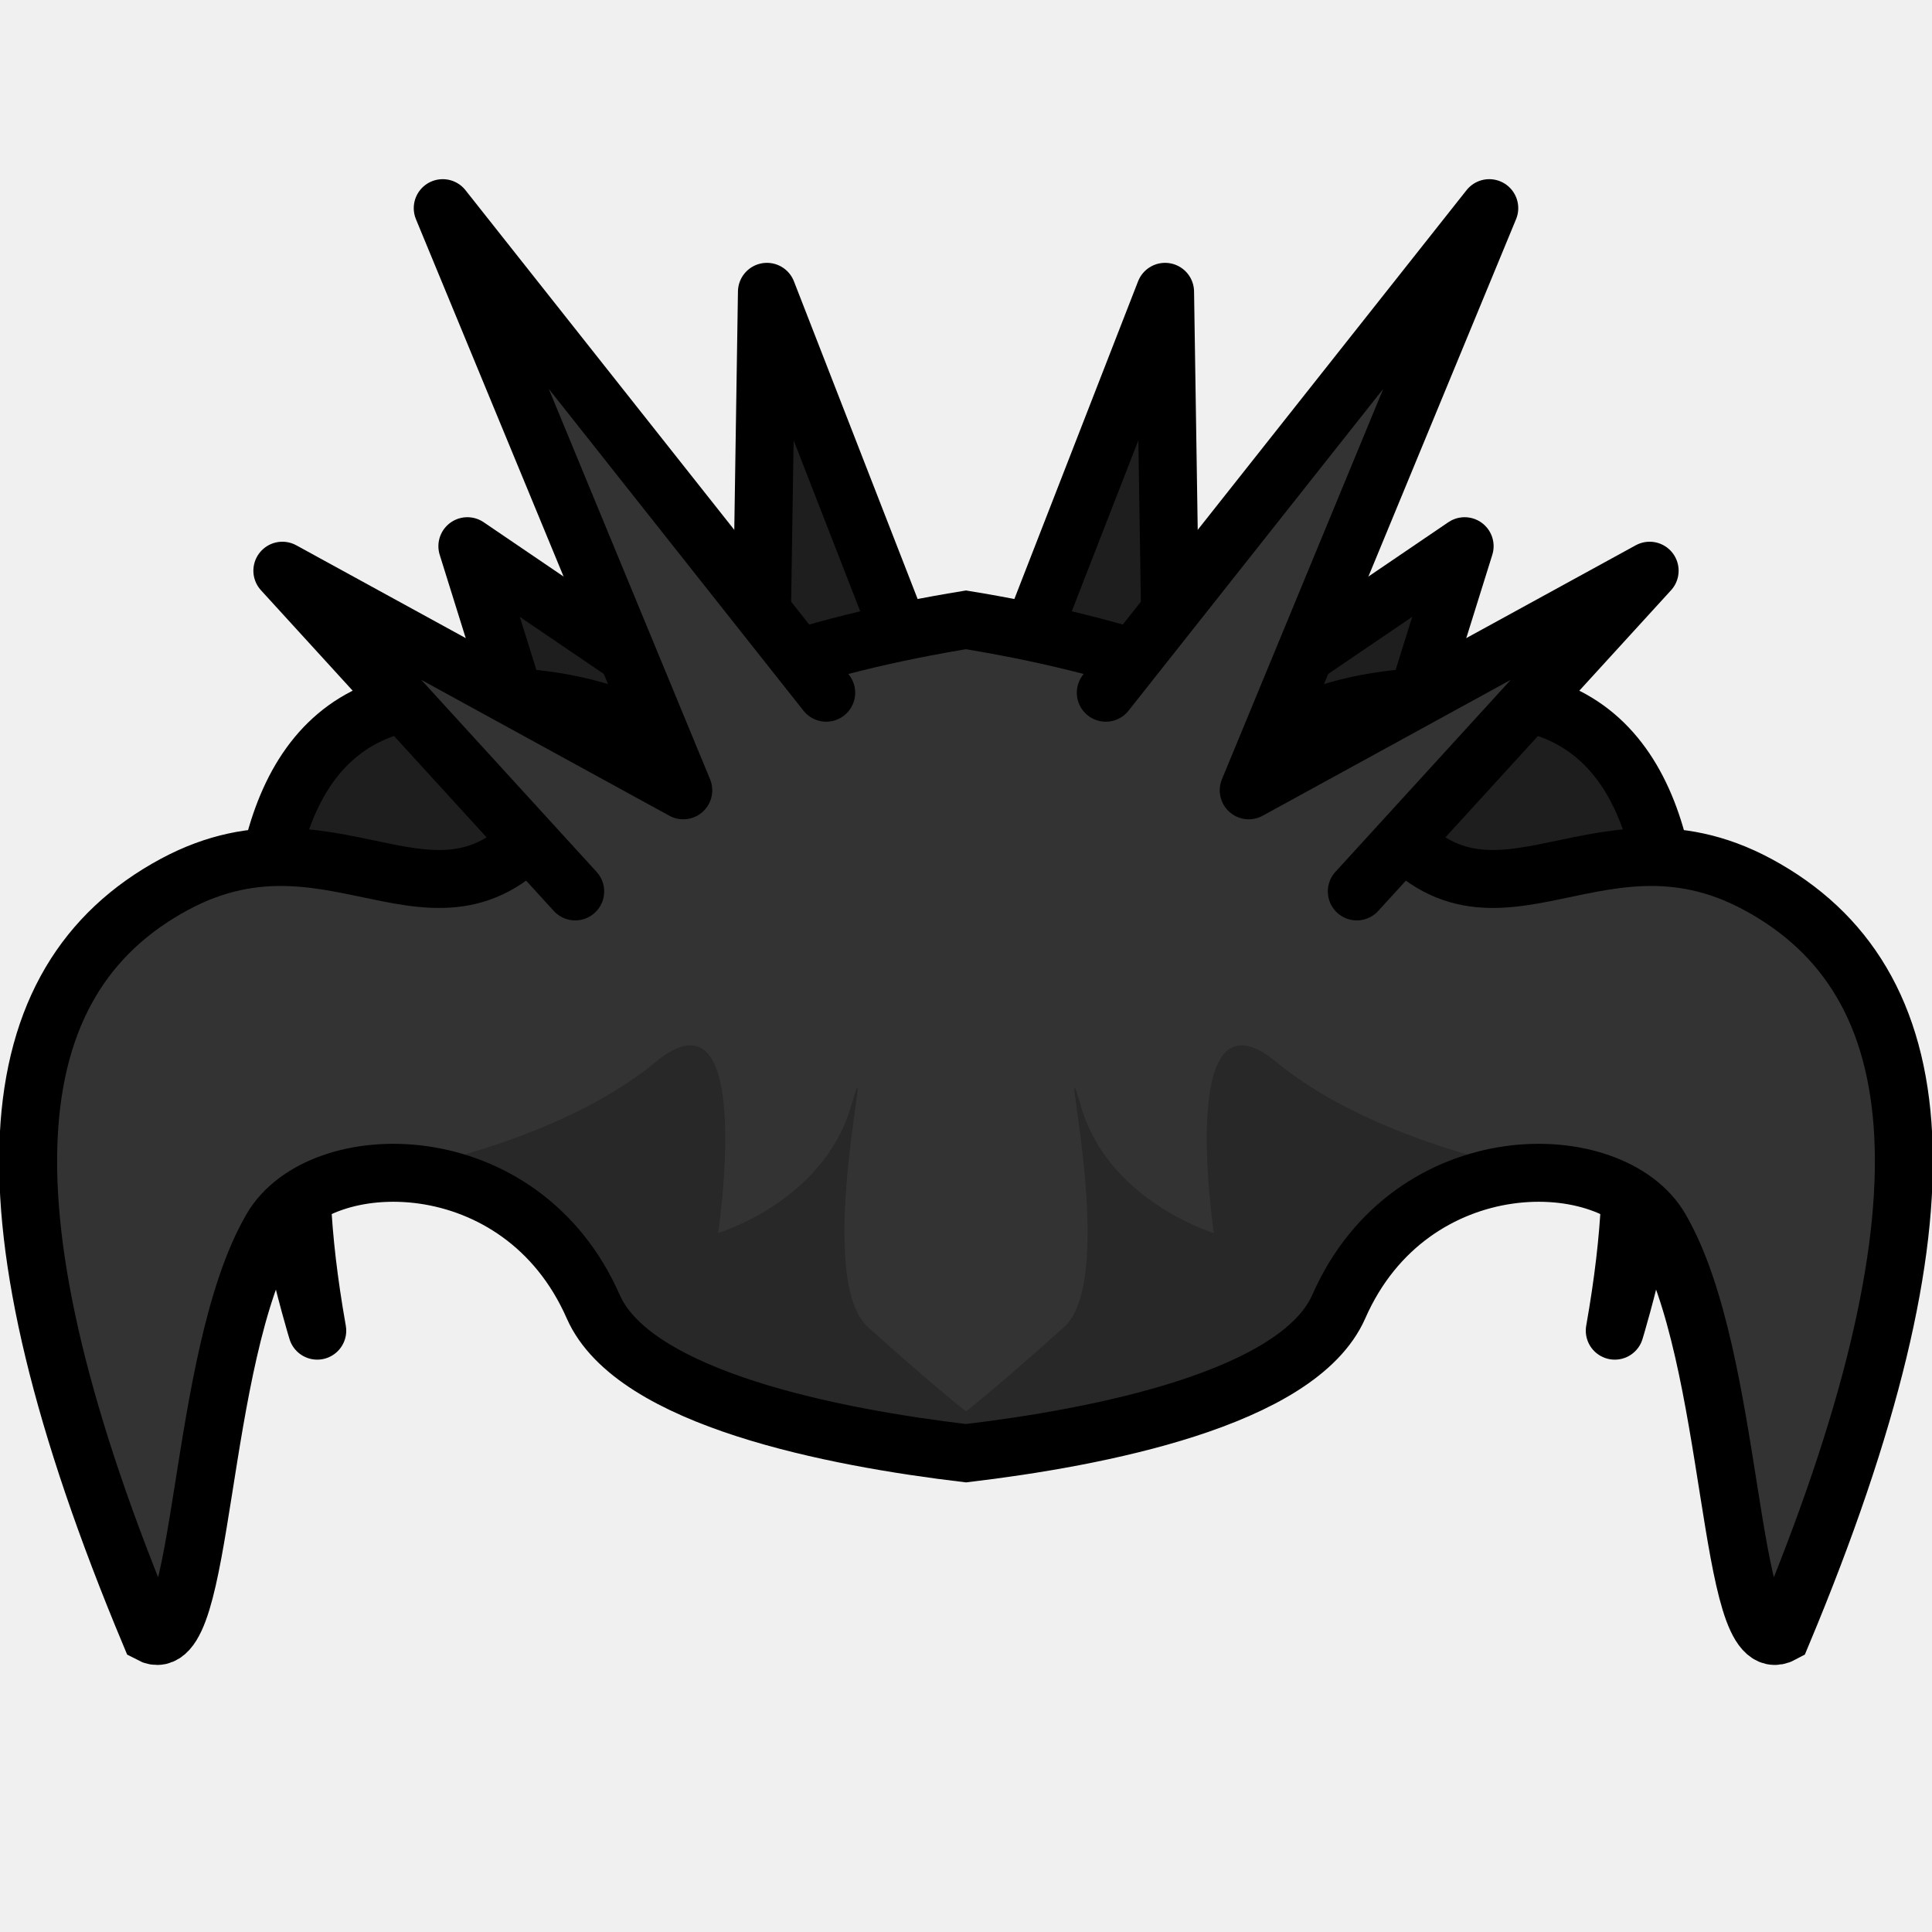
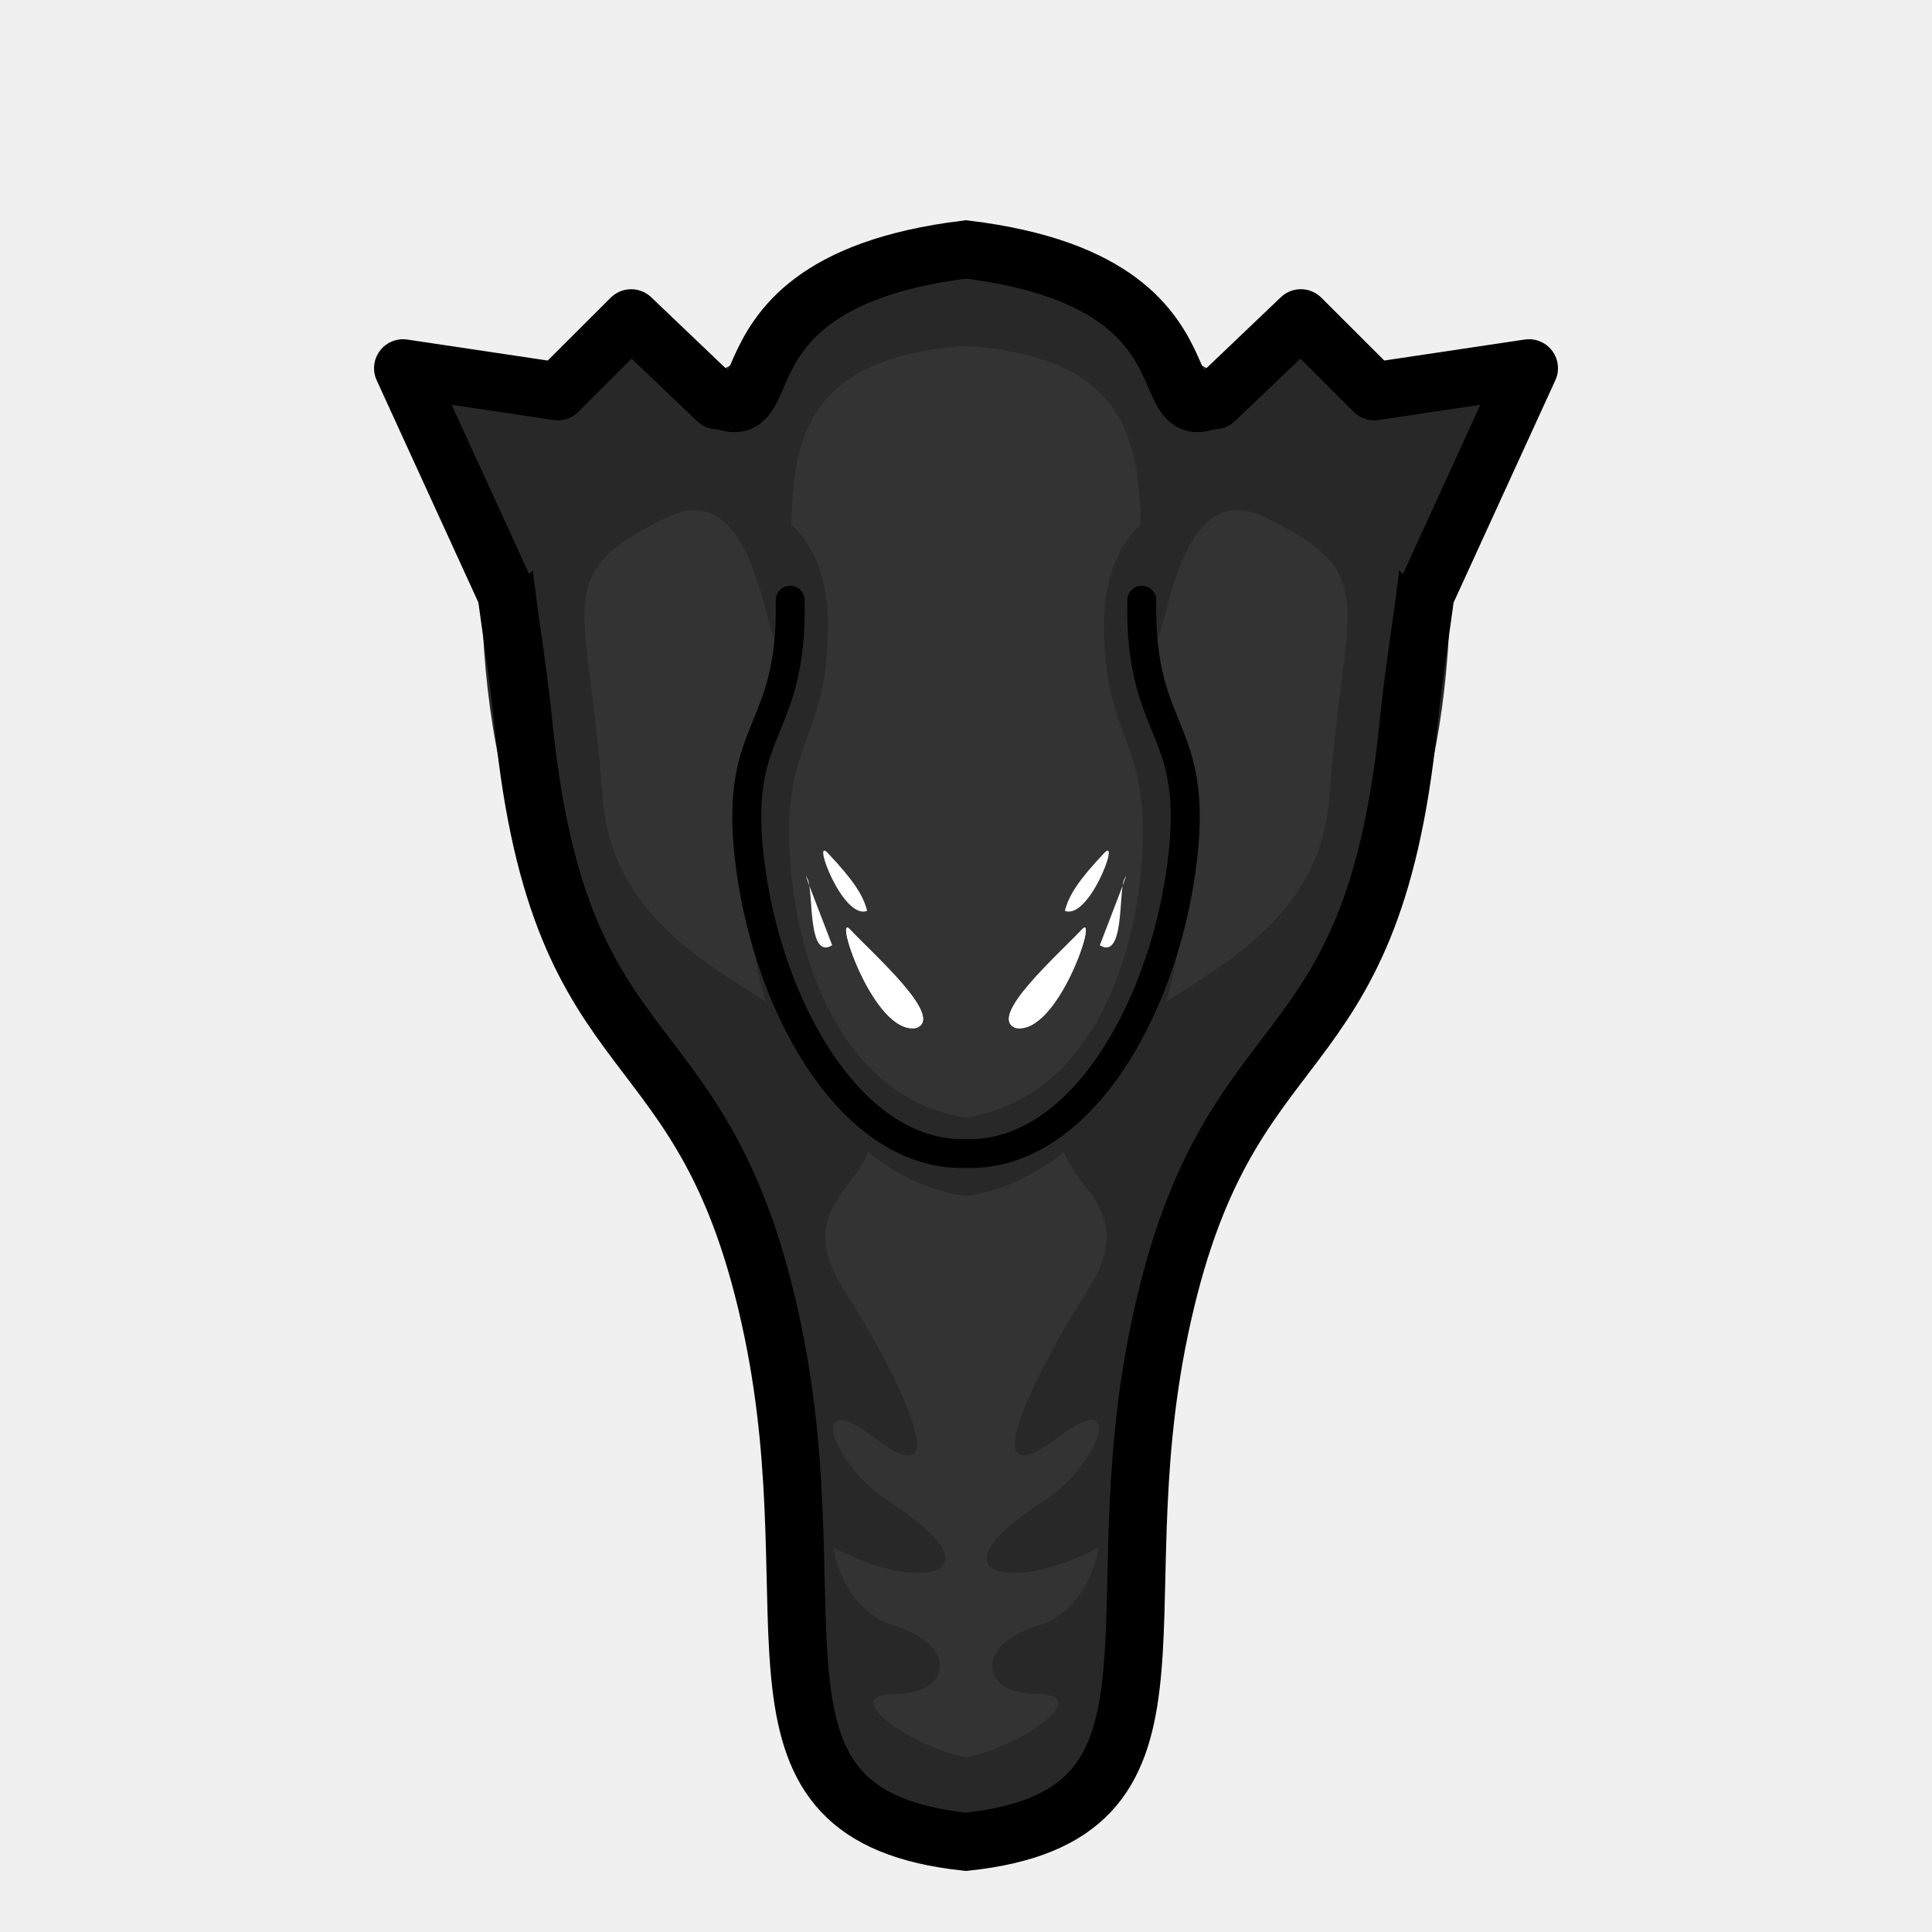
<svg xmlns="http://www.w3.org/2000/svg" width="100mm" height="100mm" viewBox="0 0 100 100" version="1.1" id="svg5">
  <defs id="defs2">
    <filter id="selectable_hidder_filter" width="1" height="1" x="0" y="0" style="color-interpolation-filters:sRGB;">
      <feComposite id="boolops_hidder_primitive" result="composite1" operator="arithmetic" in2="SourceGraphic" in="BackgroundImage" />
    </filter>
    <linearGradient id="linearGradient41894">
      <stop style="stop-color:#282828;stop-opacity:1;" offset="0" id="stop41892" />
    </linearGradient>
  </defs>
-   <g id="layer2" style="display:none">
+   <g id="layer2" style="display:inline">
    <g id="layer5" style="display:none">
      <path style="display:inline;fill:#333333;fill-opacity:1;stroke:none;stroke-width:3;stroke-linecap:round;stroke-linejoin:miter;stroke-miterlimit:4;stroke-dasharray:none;stroke-opacity:1;paint-order:normal" d="M 84.832,37.853 C 79.835,29.932 69.855,19.447 55.354,14.513 c -7.511,-2.556 -17.98,-0.005 -24.62,2.329 -1.016,0.474 -4.353,-2.246 -5.171,-1.493 -0.961,0.885 1.13,4.181 0.597,5.79 -0.33,0.997 -3.223,1.431 -3.562,2.597 -0.406,1.394 1.771,3.469 1.628,5.215 -0.437,5.337 -4.034,11.493 -2.322,20.836 3.554,19.401 -3.854,44.392 -1.746,46.16 3.955,3.317 19.751,-8.025 20.704,-19.801 1.855,-22.909 15.44,-16.364 12.469,-31.49 -0.768,-3.908 11.174,1.524 20.145,6.084 6.609,3.359 16.166,-2.252 11.355,-12.886 z" id="path31831">
        </path>
      <g id="layer4" style="display:inline">
        <path id="path10234" style="display:inline;fill:#282828;fill-opacity:1;stroke:none;stroke-width:11.339;stroke-linecap:round;stroke-linejoin:miter;stroke-miterlimit:4;stroke-dasharray:none;stroke-opacity:1;paint-order:normal" d="m 183.178,50.834 c -23.466,-0.283 -48.982,6.482 -67.02,12.822 -3.838,1.79 -16.45,-8.491 -19.541,-5.645 -3.632,3.345 4.27,15.804 2.258,21.885 -1.246,3.766 -22.549,-0.377 -23.831,4.028 -1.533,5.267 12.23,19.827 11.69,26.426 -0.352,4.304 -15.572,10.473 -16.54,14.43 -1.546,6.325 6.891,9.271 8.094,16 1.573,8.797 -8.499,12.144 -8.503,27.274 -0.001,3.791 3.784,27.741 3.631,31.609 -1.733,43.843 -3.305,91.776 -5.42,124.391 -1.368,21.09 5.225,36.087 8.195,38.578 14.949,12.538 75.67,-27.943 79.274,-72.45 7.011,-86.585 57.335,-64.233 46.105,-121.403 -0.762,-3.878 11.029,-6.552 19.184,-3.979 22.907,7.225 60.008,37.296 103.668,18.447 0,0 -19.243,14.631 -11.019,-0.539 -32.711,6.211 -90.268,-32.545 -129.415,-48.604 -31.686,-12.998 11.285,38.147 -14.474,57.798 -19.052,14.535 -46.072,-3.417 -47.529,-0.816 -3.155,5.63 22.914,30.384 22.708,38.014 -0.774,28.599 2.149,43.634 -4.889,67.216 -6.434,21.561 -19.106,43.496 -36.715,40.962 -2.283,-0.329 -11.201,-10.666 -3.378,-12.856 13.028,-3.646 33.174,-1.664 26.824,-8.015 -17.884,-17.884 -27.943,-18.587 -25.388,-24.367 1.996,-4.514 38.391,1.713 30.808,-5.87 -13.122,-13.122 -25.169,-20.627 -24.771,-23.302 0.586,-3.938 30.566,0.354 23.897,-6.316 -28.341,-23.551 -34.414,-40.925 -43.269,-68.702 -0.15,-4.274 17.566,0.622 16.399,-4.172 -0.737,-3.026 -15.288,-11.767 -18.357,-23.701 -2.507,-14.111 4.144,-24.573 5.007,-30.303 1.306,-5.174 16.216,-15.344 14.569,-18.072 -8.749,-14.493 -15.45,-16.574 3.685,-18.854 6.972,-0.831 -6.628,-16.742 -2.047,-20.118 4.34,-1.929 7.503,12.616 21.824,9.206 14.321,-3.41 73.362,-37.988 147.987,20.8 37.516,29.555 44.509,58.403 43.172,75.298 0.94,-7.211 11.889,9.303 7.564,-0.258 0.281,-44.878 -63.596,-104.177 -118.402,-122.825 -7.984,-2.717 -16.853,-3.907 -26.035,-4.018 z" transform="scale(0.2645833)">
          </path>
      </g>
      <g id="layer3">
        <path style="fill:#ffffff;fill-opacity:1;stroke:none;stroke-width:0.265px;stroke-linecap:butt;stroke-linejoin:miter;stroke-opacity:1" d="m 81.072,45.364 c 5.438,-0.742 -5.97,-8.257 -5.231,-7.4 1.686,1.955 1.721,6.073 5.231,7.4 z" id="path9191" />
        <path style="fill:#ffffff;fill-opacity:1;stroke:none;stroke-width:0.409px;stroke-linecap:butt;stroke-linejoin:miter;stroke-opacity:1" d="m 72.208,36.943 c 0.315,0.57 3.837,2.706 2.614,3.562 -1.255,0.879 -3.245,-2.341 -2.614,-3.562 z" id="path11035" />
        <path style="display:inline;fill:#ffffff;fill-opacity:1;stroke:none;stroke-width:0.265px;stroke-linecap:butt;stroke-linejoin:miter;stroke-opacity:1" d="m 74.979,33.658 c 0.508,0.082 1.684,1.616 2.169,2.807 0.381,0.935 -1.565,-0.377 -2.169,-2.807 z" id="path11103" />
      </g>
      <path style="display:inline;fill:none;fill-opacity:1;stroke:#000000;stroke-width:3;stroke-linecap:round;stroke-linejoin:miter;stroke-miterlimit:4;stroke-dasharray:none;stroke-opacity:1;paint-order:normal" d="M 84.832,37.853 C 81.698,32.425 74.727,20.89 56.617,14.784 c -7.518,-2.535 -19.243,-0.275 -25.883,2.059 -0.799,0.373 -5.363,-3.006 -6.038,-2.464 -1.155,0.926 1.835,6.048 1.343,7.92 -0.154,0.588 -6.701,-1.685 -7.068,-0.422 -0.333,1.144 4.881,6.187 4.725,6.797 -0.324,1.262 -5.766,4.137 -5.752,5.331 3.606,3.413 0.507,4.341 0.419,8.884 3.325,18.392 0.972,26.998 -1.107,41.452 -0.018,1.315 -0.345,4.07 -0.236,5.198 0.481,4.978 2.379,6.536 3.14,7.174 3.955,3.317 20.562,-6.404 20.801,-25.508 0.104,-8.277 13.622,-12.465 12.011,-21.933 -2.796,-16.443 15.524,1.871 22.419,1.469 7.401,-0.432 14.252,-2.252 9.442,-12.886 z" id="path32874">
        </path>
    </g>
    <g id="layer6" style="display:inline">
      <path style="fill:#333333;fill-opacity:1;stroke:none;stroke-width:3;stroke-linecap:butt;stroke-linejoin:miter;stroke-miterlimit:4;stroke-dasharray:none;stroke-opacity:1" d="m 50,16.381 c -7.097,0.565 -11.868,6.076 -19.402,6.301 -2.468,2.799 -1.019,16.304 1.73,23.197 5.653,14.172 6.978,14.475 7.865,21.549 C 42.107,82.694 36.892,93.875 50,95.326 c 13.108,-1.451 7.893,-12.632 9.807,-27.898 0.887,-7.074 2.212,-7.377 7.865,-21.549 2.75,-6.893 4.198,-20.398 1.73,-23.197 C 61.868,22.457 57.097,16.945 50,16.381 Z" id="path55820" />
      <g id="layer7" style="display:inline">
        <path style="fill:#ffffff;fill-opacity:1;stroke:none;stroke-width:0.265px;stroke-linecap:butt;stroke-linejoin:miter;stroke-opacity:1" d="m 55.182,51.865 c 1.248,0.498 2.884,-3.889 2.041,-2.998 -1.313,1.388 -1.841,2.192 -2.041,2.998 z m -10.236,0 c -1.248,0.498 -2.884,-3.889 -2.041,-2.998 1.313,1.388 1.841,2.192 2.041,2.998 z" id="path61152" transform="translate(-0.06379426,-4.720776)" />
        <path style="fill:#ffffff;fill-opacity:1;stroke:none;stroke-width:0.265px;stroke-linecap:butt;stroke-linejoin:miter;stroke-opacity:1" d="m 52.566,53.204 c 2.17,0.425 4.3,-6.015 3.445,-5.104 -1.286,1.369 -4.92,4.555 -3.445,5.104 z m -5.133,0 c -2.17,0.425 -4.3,-6.015 -3.445,-5.104 1.286,1.369 4.92,4.555 3.445,5.104 z" id="path61146" />
        <path style="fill:#ffffff;fill-opacity:1;stroke:none;stroke-width:0.265px;stroke-linecap:butt;stroke-linejoin:miter;stroke-opacity:1" d="m 52.566,53.204 c 2.17,0.425 4.3,-6.015 3.445,-5.104 -1.286,1.369 -4.92,4.555 -3.445,5.104 z m -5.133,0 c -2.17,0.425 -4.3,-6.015 -3.445,-5.104 1.286,1.369 4.92,4.555 3.445,5.104 z" id="path60126" />
        <path style="fill:#ffffff;fill-opacity:1;stroke:none;stroke-width:0.265px;stroke-linecap:butt;stroke-linejoin:miter;stroke-opacity:1" d="m 54.991,51.61 c 1.286,0.788 0.964,-2.759 1.26,-3.401 0.367,-0.796 -0.423,1.214 -1.26,3.401 z m -13.853,0 c -1.286,0.788 -0.964,-2.759 -1.26,-3.401 -0.367,-0.796 0.423,1.214 1.26,3.401 z" id="path61485" transform="translate(1.935719,-2.683893)" />
      </g>
      <g id="layer8" style="display:inline">
        <path style="fill:#282828;fill-opacity:1;stroke:none;stroke-width:0.265px;stroke-linecap:butt;stroke-linejoin:miter;stroke-opacity:1" d="m 50,13.285 c -9.308,1.631 -11.402,8.354 -22.883,8.039 -2.988,-0.082 -3.04,17.519 0.604,23.303 2.769,4.396 11.814,23.303 11.477,23.559 L 42.102,90.715 50,95.338 57.898,90.715 60.803,68.186 C 60.465,67.93 69.51,49.023 72.279,44.627 75.923,38.843 75.871,21.242 72.883,21.324 61.402,21.64 59.308,14.916 50,13.285 Z m 0,4.615 c 11.589,0.809 8.221,8.854 9.408,14.379 0.927,4.315 0.684,-8.062 6.008,-5.531 6.241,2.966 4.104,4.409 3.402,14.42 -0.537,7.658 -8.033,9.632 -11.02,12.619 -7.606,7.606 2.552,6.676 -1.518,13.029 -2.616,4.083 -6.137,11.109 -1.465,7.543 3.428,-2.616 2.207,1.397 -0.902,3.412 -5.873,3.807 -1.532,4.721 2.961,2.322 0,0 -0.435,3.212 -3.178,4.061 -3.351,1.036 -2.893,3.523 -0.078,3.523 3.058,0 -0.562,2.633 -3.619,3.289 -3.057,-0.656 -6.677,-3.289 -3.619,-3.289 2.815,0 3.273,-2.487 -0.078,-3.523 C 43.56,83.306 43.125,80.094 43.125,80.094 c 4.493,2.398 8.834,1.484 2.961,-2.322 -3.109,-2.015 -4.331,-6.028 -0.902,-3.412 4.672,3.566 1.151,-3.46 -1.465,-7.543 -4.07,-6.353 6.089,-5.423 -1.518,-13.029 -2.987,-2.987 -10.483,-4.961 -11.02,-12.619 -0.702,-10.011 -2.839,-11.454 3.402,-14.42 5.324,-2.53 5.08,9.846 6.008,5.531 C 41.779,26.754 38.411,18.709 50,17.9 Z" id="path62810" />
      </g>
      <path style="fill:none;fill-opacity:1;stroke:#000000;stroke-width:3;stroke-linecap:butt;stroke-linejoin:miter;stroke-miterlimit:4;stroke-dasharray:none;stroke-opacity:1" d="M 50,12.91 C 34.269,14.827 42.543,25.611 34.391,18.434 22.991,21.503 25.998,26.666 27.094,37.467 29.013,56.38 36.524,52.136 39.998,68.871 43.121,83.913 37.459,93.995 50,95.332 62.541,93.995 56.879,83.913 60.002,68.871 63.476,52.136 70.987,56.38 72.906,37.467 74.002,26.666 77.009,21.503 65.609,18.434 57.457,25.611 65.731,14.827 50,12.91 Z" id="path64564" />
      <path style="fill:#282828;fill-opacity:1;stroke:#000000;stroke-width:3;stroke-linecap:round;stroke-linejoin:round;stroke-miterlimit:4;stroke-dasharray:none;stroke-opacity:1;paint-order:markers fill stroke" d="m 26.225,30.779 -5.364,-11.72 8.015,1.198 3.793,-3.787 4.456,4.25 m 36.651,10.058 5.364,-11.72 -8.015,1.198 -3.793,-3.787 -4.456,4.25" id="path2440" />
      <path style="fill:#282828;fill-opacity:1;stroke:none;stroke-width:0.265px;stroke-linecap:butt;stroke-linejoin:miter;stroke-opacity:1" d="m 38.646,25.926 c 0,0 4.208,0.598 4.208,6.462 0,5.864 -2.255,5.774 -1.985,11.638 0.254,5.504 2.614,12.796 9.131,13.82 6.517,-1.025 8.877,-8.317 9.131,-13.82 0.271,-5.864 -1.985,-5.774 -1.985,-11.638 0,-5.864 4.208,-6.462 4.208,-6.462 m 0,0 c 0,0 -2.043,2.222 -2.043,4.838 0,2.616 1.624,10.375 1.624,10.375 0,0 1.504,7.91 -1.895,13.713 -3.121,5.33 -6.759,6.743 -9.041,7.055 -2.282,-0.312 -5.92,-1.726 -9.041,-7.055 -3.398,-5.804 -1.895,-13.713 -1.895,-13.713 0,0 1.624,-7.759 1.624,-10.375 0,-2.616 -2.043,-4.838 -2.043,-4.838" id="path17027" />
      <path style="fill:none;stroke:#000000;stroke-width:1.5;stroke-linecap:round;stroke-linejoin:round;stroke-miterlimit:4;stroke-dasharray:none;stroke-opacity:1" d="M 40.901,31.069 C 41.039,38.272 37.806,37.435 38.864,45.022 39.898,52.434 44.19,59.877 50,59.706 55.81,59.877 60.102,52.434 61.136,45.022 62.194,37.435 58.961,38.272 59.099,31.069" id="path58868" />
    </g>
-     <g id="g68115" style="display:none">
-       <path style="fill:#333333;fill-opacity:1;stroke:none;stroke-width:3;stroke-linecap:butt;stroke-linejoin:miter;stroke-miterlimit:4;stroke-dasharray:none;stroke-opacity:1" d="m 50,15.15 c -4.619,1.214 -10.983,2.904 -19.5,5.197 -11.399,3.07 -8.073,12.51 -7.08,23.32 1.919,20.898 7.201,15.926 9.412,26.256 C 36.054,84.978 36.452,94.053 50,95.338 63.548,94.053 63.946,84.978 67.168,69.924 69.379,59.594 74.661,64.566 76.58,43.668 77.573,32.857 80.899,23.418 69.5,20.348 60.983,18.054 54.619,16.365 50,15.15 Z" id="path68095" />
-       <path style="display:none;fill:none;stroke:#000000;stroke-width:3;stroke-linecap:round;stroke-linejoin:round;stroke-miterlimit:4;stroke-dasharray:none;stroke-opacity:1" d="m 34.644,29.141 c 5.1,6.932 2.397,12.122 3.072,15.499 1.469,7.346 6.354,15.168 12.284,15.053 5.93,0.114 10.815,-7.707 12.284,-15.053 0.675,-3.376 -2.028,-8.566 3.072,-15.499" id="path68097" />
-       <g id="g68107" style="display:none">
-         <path style="fill:#ffffff;fill-opacity:1;stroke:none;stroke-width:0.265px;stroke-linecap:butt;stroke-linejoin:miter;stroke-opacity:1" d="m 55.182,51.865 c 0.839,-0.319 2.865,-3.927 2.041,-2.998 -1.267,1.43 -1.841,2.192 -2.041,2.998 z m -10.236,0 c -0.839,-0.319 -2.865,-3.927 -2.041,-2.998 1.267,1.43 1.841,2.192 2.041,2.998 z" id="path68099" transform="translate(-0.06379426,-4.720776)" />
-         <path style="fill:#ffffff;fill-opacity:1;stroke:none;stroke-width:0.265px;stroke-linecap:butt;stroke-linejoin:miter;stroke-opacity:1" d="m 52.566,53.204 c 2.17,0.425 4.3,-6.015 3.445,-5.104 -1.286,1.369 -4.92,4.555 -3.445,5.104 z m -5.133,0 c -2.17,0.425 -4.3,-6.015 -3.445,-5.104 1.286,1.369 4.92,4.555 3.445,5.104 z" id="path68101" />
-         <path style="fill:#ffffff;fill-opacity:1;stroke:none;stroke-width:0.265px;stroke-linecap:butt;stroke-linejoin:miter;stroke-opacity:1" d="m 52.566,53.204 c 2.17,0.425 4.3,-6.015 3.445,-5.104 -1.286,1.369 -4.92,4.555 -3.445,5.104 z m -5.133,0 c -2.17,0.425 -4.3,-6.015 -3.445,-5.104 1.286,1.369 4.92,4.555 3.445,5.104 z" id="path68103" />
-         <path style="fill:#ffffff;fill-opacity:1;stroke:none;stroke-width:0.265px;stroke-linecap:butt;stroke-linejoin:miter;stroke-opacity:1" d="m 54.991,51.61 c 1.286,0.788 0.964,-2.759 1.26,-3.401 0.367,-0.796 -0.423,1.214 -1.26,3.401 z m -13.853,0 c -1.286,0.788 -0.964,-2.759 -1.26,-3.401 -0.367,-0.796 0.423,1.214 1.26,3.401 z" id="path68105" transform="translate(1.935719,-2.683893)" />
+     <g id="g32071" style="display:none">
+       <path style="fill:#333333;fill-opacity:1;stroke:none;stroke-width:3;stroke-linecap:butt;stroke-linejoin:miter;stroke-miterlimit:4;stroke-dasharray:none;stroke-opacity:1" d="m 50,16.381 c -7.097,0.565 -11.868,6.076 -19.402,6.301 -2.468,2.799 -1.019,16.304 1.73,23.197 5.653,14.172 6.978,14.475 7.865,21.549 C 42.107,82.694 36.892,93.875 50,95.326 c 13.108,-1.451 7.893,-12.632 9.807,-27.898 0.887,-7.074 2.212,-7.377 7.865,-21.549 2.75,-6.893 4.198,-20.398 1.73,-23.197 C 61.868,22.457 57.097,16.945 50,16.381 Z" id="path32047" />
+       <g id="g32061" style="display:inline">
+         <path style="fill:#282828;fill-opacity:1;stroke:none;stroke-width:0.265px;stroke-linecap:butt;stroke-linejoin:miter;stroke-opacity:1" d="m 50,13.285 c -9.308,1.631 -11.402,8.354 -22.883,8.039 -2.988,-0.082 -3.04,17.519 0.604,23.303 2.769,4.396 11.814,23.303 11.477,23.559 L 42.102,90.715 50,95.338 57.898,90.715 60.803,68.186 C 60.465,67.93 69.51,49.023 72.279,44.627 75.923,38.843 75.871,21.242 72.883,21.324 61.402,21.64 59.308,14.916 50,13.285 Z m 0,4.613 c 11.478,0.727 3.788,5.486 2.646,11.318 -1.666,8.512 6.043,-5.765 11.367,-3.234 0.696,0.331 1.916,-2.343 3.137,-2.082 1.267,0.271 2.529,3.478 2.926,3.832 1.166,1.04 -0.49,3.288 -0.898,4.992 -0.522,2.174 -0.055,4.106 -0.359,8.443 -0.537,7.658 -10.226,10.777 -14.176,9.281 -7.787,-2.949 5.699,9.48 1.367,8.607 -6.01,-1.21 4.707,9.278 -1.193,5.74 -4.816,-2.888 4.918,9.225 -1.805,5.217 -4.395,-2.62 4.563,9.616 0.705,6.291 -4.141,-3.569 2.593,7.503 0.109,6.062 -4.372,-2.536 4.072,8.348 -0.207,5.311 C 51.296,86.029 51.431,89.296 50,90.604 c -1.431,-1.308 -1.296,-4.574 -3.619,-2.926 -4.28,3.037 4.164,-7.847 -0.207,-5.311 -2.484,1.441 4.25,-9.631 0.109,-6.062 -3.858,3.325 5.1,-8.911 0.705,-6.291 -6.722,4.008 3.012,-8.105 -1.805,-5.217 -5.9,3.537 4.817,-6.951 -1.193,-5.74 -4.332,0.872 9.154,-11.557 1.367,-8.607 -3.95,1.496 -13.639,-1.623 -14.176,-9.281 -0.304,-4.337 0.162,-6.269 -0.359,-8.443 -0.409,-1.704 -2.064,-3.952 -0.898,-4.992 0.397,-0.355 1.659,-3.561 2.926,-3.832 1.221,-0.261 2.441,2.413 3.137,2.082 5.324,-2.53 13.034,11.747 11.367,3.234 C 46.212,23.384 38.522,18.625 50,17.898 Z" id="path32059" />
      </g>
-       <g id="g68111">
-         <path style="fill:#282828;fill-opacity:1;stroke:none;stroke-width:0.265px;stroke-linecap:butt;stroke-linejoin:miter;stroke-opacity:1" d="m 50,11.062 c -8.688,0 -20.969,7.965 -22.883,10.262 -1.914,2.297 -9.055,5.332 -3.258,27.797 4.083,15.822 8.166,17.563 8.166,17.607 L 38.787,90.971 50,95.338 61.213,90.971 67.975,66.729 c 0,-0.044 4.083,-1.786 8.166,-17.607 C 81.938,26.657 74.797,23.621 72.883,21.324 70.969,19.028 58.688,11.062 50,11.062 Z m 0,5.777 c 1.512,0.375 3.34,0.732 5.521,1.057 2.323,0.346 7.06,3.811 10.779,5.963 3.82,2.21 4.539,3.344 4.539,7.863 0,6.91 2.73,11.652 -4.906,18.164 C 62.001,53.241 55.473,54.031 50,54.234 c -5.473,-0.203 -12.001,-0.994 -15.934,-4.348 -7.636,-6.512 -4.906,-11.254 -4.906,-18.164 0,-4.52 0.719,-5.653 4.539,-7.863 3.719,-2.152 8.457,-5.617 10.779,-5.963 C 46.66,17.571 48.488,17.215 50,16.84 Z M 33.619,56.648 C 33.654,56.139 43.713,59.521 50,59.766 56.287,59.521 66.346,56.139 66.381,56.648 66.79,62.672 64.447,64.643 51.389,66.984 50.856,67.08 50.393,67.213 50,67.373 49.607,67.213 49.144,67.08 48.611,66.984 35.553,64.643 33.21,62.672 33.619,56.648 Z m 4.51,11.883 c 2.166,0.051 6.121,1.35 8.664,1.93 C 48.13,70.766 49.203,70.785 50,70.625 c 0.797,0.16 1.87,0.141 3.207,-0.164 3.391,-0.773 9.291,-2.826 10.115,-1.492 1.394,2.256 -1.78,4.621 -4.277,5.67 C 58.105,75.033 53.815,75.113 50,75.375 c -3.815,-0.262 -8.105,-0.342 -9.045,-0.736 -2.497,-1.049 -5.671,-3.414 -4.277,-5.67 0.206,-0.333 0.729,-0.454 1.451,-0.438 z m 3.975,10.158 c 3.115,0.305 5.732,0.479 7.896,0.547 2.164,-0.068 4.781,-0.242 7.896,-0.547 5.023,-0.491 1.544,4.229 -4.721,3.924 -1.239,-0.06 -2.295,-0.027 -3.176,0.076 -0.881,-0.103 -1.937,-0.137 -3.176,-0.076 -6.265,0.306 -9.744,-4.415 -4.721,-3.924 z m 5.168,7.434 c 1.027,0.143 1.939,0.179 2.729,0.135 0.789,0.044 1.702,0.008 2.729,-0.135 C 58.386,85.335 53.141,89.21 50,89.219 46.859,89.21 41.614,85.335 47.271,86.123 Z" id="path68109" />
-       </g>
-       <path style="fill:none;fill-opacity:1;stroke:#000000;stroke-width:3;stroke-linecap:butt;stroke-linejoin:miter;stroke-miterlimit:4;stroke-dasharray:none;stroke-opacity:1" d="M 50,12.543 C 33.265,13.775 33.738,20.353 30.5,20.348 19.101,23.418 22.427,32.857 23.42,43.668 25.339,64.566 30.621,59.594 32.832,69.924 36.054,84.978 36.452,94.053 50,95.338 63.548,94.053 63.946,84.978 67.168,69.924 69.379,59.594 74.661,64.566 76.58,43.668 77.573,32.857 80.899,23.418 69.5,20.348 66.262,20.353 66.735,13.775 50,12.543 Z" id="path68113" />
+       <path style="fill:none;fill-opacity:1;stroke:#000000;stroke-width:3;stroke-linecap:butt;stroke-linejoin:miter;stroke-miterlimit:4;stroke-dasharray:none;stroke-opacity:1" d="M 50,12.91 C 34.269,14.827 42.543,25.611 34.391,18.434 22.991,21.503 25.998,26.666 27.094,37.467 29.013,56.38 36.524,52.136 39.998,68.871 43.121,83.913 37.459,93.995 50,95.332 62.541,93.995 56.879,83.913 60.002,68.871 63.476,52.136 70.987,56.38 72.906,37.467 74.002,26.666 77.009,21.503 65.609,18.434 57.457,25.611 65.731,14.827 50,12.91 Z" id="path32063" />
+       <path style="fill:#282828;fill-opacity:1;stroke:#000000;stroke-width:3;stroke-linecap:round;stroke-linejoin:round;stroke-miterlimit:4;stroke-dasharray:none;stroke-opacity:1;paint-order:markers fill stroke" d="m 26.225,30.779 -5.364,-11.72 8.015,1.198 3.793,-3.787 4.456,4.25 m 36.651,10.058 5.364,-11.72 -8.015,1.198 -3.793,-3.787 -4.456,4.25" id="path32065" />
    </g>
  </g>
-   <g id="layer9" style="display:inline">
-     <g id="g121723" style="display:inline">
+   <g id="layer9" style="display:none">
+     <g id="g121723" style="display:none">
      <path style="fill:#1e1e1e;fill-opacity:1;stroke:#000000;stroke-width:3;stroke-linecap:round;stroke-linejoin:round;stroke-miterlimit:4;stroke-dasharray:none;stroke-opacity:1" d="M 47.635,22.735 39.696,2.346 39.335,25.803 24.191,15.512 29.772,33.381 M 52.365,22.735 60.304,2.346 60.665,25.803 75.809,15.512 70.228,33.381" id="path122485" transform="translate(0,12.75885)" />
      <path style="fill:#1e1e1e;fill-opacity:1;stroke:#000000;stroke-width:3;stroke-linecap:round;stroke-linejoin:round;stroke-miterlimit:4;stroke-dasharray:none;stroke-opacity:1" d="m 16.42,56.116 c 0,0 -9.563,-31.035 5.594,-32.659 15.157,-1.624 17.683,8.661 17.683,8.661 l -17.502,5.413 c 0,0 -9.383,-1.804 -5.774,18.585 z m 67.16,0 c 0,0 9.563,-31.035 -5.594,-32.659 C 62.83,21.833 60.304,32.118 60.304,32.118 l 17.502,5.413 c 0,0 9.383,-1.804 5.774,18.585 z" id="path121715" transform="translate(0,12.75885)" />
      <path style="fill:#333333;fill-opacity:1;stroke:none;stroke-width:3;stroke-linecap:butt;stroke-linejoin:miter;stroke-miterlimit:4;stroke-dasharray:none;stroke-opacity:1" d="M 50,19.324 C 42.749,20.509 32.689,23.144 28.869,28.869 23.129,37.471 16.952,27.161 9.021,33.02 1.082,38.884 -1.443,49.801 7.76,71.814 10.622,73.356 10.155,57.539 14.061,50.83 16.556,46.544 22.458,45.745 29.771,53.951 37.971,63.151 50,62.459 50,62.459 c 0,0 12.029,0.692 20.229,-8.508 7.314,-8.206 13.216,-7.407 15.711,-3.121 3.906,6.709 3.438,22.526 6.301,20.984 C 101.443,49.801 98.918,38.884 90.979,33.02 83.048,27.161 76.871,37.471 71.131,28.869 67.311,23.144 57.251,20.509 50,19.324 Z" id="path121717" transform="translate(0,12.75885)" />
      <path style="fill:#282828;fill-opacity:1;stroke:none;stroke-width:0.265px;stroke-linecap:butt;stroke-linejoin:miter;stroke-opacity:1" d="m 19.848,47.996 c 0,0 8.841,-1.444 14.074,-5.774 5.233,-4.33 3.248,8.841 3.248,8.841 0,0 5.413,-1.624 6.857,-6.496 1.443,-4.872 -2.041,8.723 0.902,11.368 2.106,1.892 3.765,3.318 5.071,4.362 1.306,-1.044 2.965,-2.469 5.071,-4.362 2.944,-2.645 -0.541,-16.239 0.902,-11.368 1.444,4.872 6.857,6.496 6.857,6.496 0,0 -1.985,-13.172 3.248,-8.841 5.233,4.33 14.074,5.774 14.074,5.774 m 0,0 c -4.231,2.468 -7.295,1.532 -9.587,4.674 -1.226,1.682 2.119,-2.473 -0.47,1.107 C 62.972,63.622 50.13,62.025 50,62.459 49.87,62.025 37.028,63.622 29.905,53.777 c -2.59,-3.58 0.756,0.575 -0.47,-1.107 -2.291,-3.143 -5.356,-2.206 -9.587,-4.674" id="path121719" transform="translate(0,12.75885)" />
      <path style="fill:none;fill-opacity:1;stroke:#000000;stroke-width:3;stroke-linecap:butt;stroke-linejoin:miter;stroke-miterlimit:4;stroke-dasharray:none;stroke-opacity:1" d="M 50,19.324 C 42.749,20.509 32.689,23.144 28.869,28.869 23.129,37.471 17.7,28.34 9.021,33.02 -0.181,37.982 -1.443,49.801 7.76,71.814 10.622,73.356 10.155,57.539 14.061,50.83 16.556,46.544 26.972,46.373 30.705,54.871 32.802,59.644 43.175,61.648 50,62.459 56.825,61.648 67.198,59.644 69.295,54.871 73.028,46.373 83.444,46.544 85.939,50.83 89.845,57.539 89.378,73.356 92.24,71.814 101.443,49.801 100.181,37.982 90.979,33.02 82.3,28.34 76.871,37.471 71.131,28.869 67.311,23.144 57.251,20.509 50,19.324 Z" id="path121721" transform="translate(0,12.75885)" />
      <path style="fill:#333333;fill-opacity:1;stroke:#000000;stroke-width:3;stroke-linecap:round;stroke-linejoin:round;stroke-miterlimit:4;stroke-dasharray:none;stroke-opacity:1" d="M 29.772,33.381 14.615,16.781 35.366,28.148 22.916,-1.985 42.764,23.096 M 70.228,33.381 85.385,16.781 64.634,28.148 77.084,-1.985 57.236,23.096" id="path121836" transform="translate(0,12.75885)" />
    </g>
    <g id="g27030" style="display:none">
      <path style="display:inline;fill:#1e1e1e;fill-opacity:1;stroke:#000000;stroke-width:3;stroke-linecap:round;stroke-linejoin:round;stroke-miterlimit:4;stroke-dasharray:none;stroke-opacity:1" d="M 49.44,23.096 42.403,2.165 39.335,25.803 24.191,15.512 29.772,33.381 M 50.56,23.096 57.597,2.165 60.665,25.803 75.809,15.512 70.228,33.381" id="path27018" transform="translate(0,12.75885)" />
      <path style="display:inline;fill:#1e1e1e;fill-opacity:1;stroke:#000000;stroke-width:3;stroke-linecap:round;stroke-linejoin:round;stroke-miterlimit:4;stroke-dasharray:none;stroke-opacity:1" d="m 16.42,56.116 c 0,0 -9.563,-31.035 5.594,-32.659 15.157,-1.624 17.683,8.661 17.683,8.661 l -17.502,5.413 c 0,0 -9.383,-1.804 -5.774,18.585 z m 67.16,0 c 0,0 9.563,-31.035 -5.594,-32.659 C 62.83,21.833 60.304,32.118 60.304,32.118 l 17.502,5.413 c 0,0 9.383,-1.804 5.774,18.585 z" id="path27020" transform="translate(0,12.75885)" />
      <path style="display:inline;fill:#333333;fill-opacity:1;stroke:none;stroke-width:3;stroke-linecap:butt;stroke-linejoin:miter;stroke-miterlimit:4;stroke-dasharray:none;stroke-opacity:1" d="M 50,19.324 C 42.749,20.509 32.689,23.144 28.869,28.869 23.129,37.471 16.952,27.161 9.021,33.02 1.082,38.884 -1.443,49.801 7.76,71.814 10.622,73.356 10.155,57.539 14.061,50.83 16.556,46.544 22.458,45.745 29.771,53.951 37.971,63.151 50,62.459 50,62.459 c 0,0 12.029,0.692 20.229,-8.508 7.314,-8.206 13.216,-7.407 15.711,-3.121 3.906,6.709 3.438,22.526 6.301,20.984 C 101.443,49.801 98.918,38.884 90.979,33.02 83.048,27.161 76.871,37.471 71.131,28.869 67.311,23.144 57.251,20.509 50,19.324 Z" id="path27022" transform="translate(0,12.75885)" />
      <path style="fill:#282828;fill-opacity:1;stroke:none;stroke-width:0.265px;stroke-linecap:butt;stroke-linejoin:miter;stroke-opacity:1" d="m 20.043,54.654 c -0.965,0.033 -1.963,0.154 -2.992,0.379 C 5.503,57.559 7.76,84.574 7.76,84.574 l 2.346,-6.264 c 2.345,-6.263 2.163,-17.142 9.381,-17.863 7.217,-0.722 11.007,7.217 12.09,9.562 1.083,2.346 13.172,4.692 18.424,5.209 5.252,-0.517 17.341,-2.863 18.424,-5.209 1.083,-2.346 4.872,-10.284 12.09,-9.562 7.217,0.722 7.036,11.6 9.381,17.863 l 2.346,6.264 c 0,0 2.257,-27.015 -9.291,-29.541 -8.23,-1.8 -14.526,3.031 -17.232,6.496 C 63.219,64.727 55.664,65.584 50,65.756 44.336,65.584 36.781,64.727 34.283,61.529 31.915,58.497 26.798,54.42 20.043,54.654 Z" id="path28883" />
      <path style="display:inline;fill:none;fill-opacity:1;stroke:#000000;stroke-width:3;stroke-linecap:butt;stroke-linejoin:miter;stroke-miterlimit:4;stroke-dasharray:none;stroke-opacity:1" d="M 50,19.324 C 42.749,20.509 32.689,23.144 28.869,28.869 23.129,37.471 17.7,28.34 9.021,33.02 -0.181,37.982 -1.443,49.801 7.76,71.814 10.622,73.356 10.155,57.539 14.061,50.83 16.556,46.544 26.972,46.373 30.705,54.871 32.802,59.644 43.175,61.648 50,62.459 56.825,61.648 67.198,59.644 69.295,54.871 73.028,46.373 83.444,46.544 85.939,50.83 89.845,57.539 89.378,73.356 92.24,71.814 101.443,49.801 100.181,37.982 90.979,33.02 82.3,28.34 76.871,37.471 71.131,28.869 67.311,23.144 57.251,20.509 50,19.324 Z" id="path27026" transform="translate(0,12.75885)" />
      <path style="display:inline;fill:#333333;fill-opacity:1;stroke:#000000;stroke-width:3;stroke-linecap:round;stroke-linejoin:round;stroke-miterlimit:4;stroke-dasharray:none;stroke-opacity:1" d="M 22.916,29.772 17.142,12.27 31.937,21.292 29.05,-1.263 40.418,15.157 M 68.423,29.772 74.197,12.27 59.402,21.292 62.289,-1.263 50.921,15.157" id="path27028" transform="translate(4.330498,22.32204)" />
    </g>
    <g id="layer10" style="display:none">
      <path style="fill:#1e1e1e;fill-opacity:1;stroke:#000000;stroke-width:3;stroke-linecap:butt;stroke-linejoin:miter;stroke-miterlimit:4;stroke-dasharray:none;stroke-opacity:1" d="m 66.474,34.321 c 0,0 26.283,-13.524 23.349,9.059 -2.935,22.583 -4.593,3.19 -4.593,3.19 z" id="path92685" />
      <path style="display:inline;fill:#1e1e1e;fill-opacity:1;stroke:#000000;stroke-width:3;stroke-linecap:butt;stroke-linejoin:miter;stroke-miterlimit:4;stroke-dasharray:none;stroke-opacity:1" d="m 32.632,31.434 c 0,0 -26.283,-13.524 -23.349,9.059 2.935,22.583 4.593,3.19 4.593,3.19 z" id="path94041" />
      <path style="display:inline;fill:#333333;fill-opacity:1;stroke:none;stroke-width:3;stroke-linecap:butt;stroke-linejoin:miter;stroke-miterlimit:4;stroke-dasharray:none;stroke-opacity:1" d="m 10.59,72.853 c -4.083,0.128 -19.117,-35.857 4.721,-33.301 3.614,0.388 4.567,-1.396 5.798,-3.58 0.366,-0.65 -5.877,-13.33 -5.384,-14.004 0.671,-0.918 8.166,10.178 9.41,9.419 0.988,-0.602 -1.043,-6.162 0.252,-6.543 1.21,-0.356 5.728,4.453 7.151,4.27 0.816,-0.104 0.859,-6.101 1.732,-6.153 0.71,-0.042 2.241,5.851 2.982,5.841 5.742,-0.075 12.349,0.799 18.578,2.185 0.759,0.169 1.512,0.345 2.257,0.529 0.656,0.161 1.307,0.328 1.949,0.499 0.926,0.247 5.025,-9.959 5.914,-9.694 1.021,0.304 -1.174,11.081 -0.214,11.405 0.966,0.325 13.891,-26.135 14.781,-25.795 1.073,0.409 -9.907,27.621 -8.965,28.043 1.385,0.621 7.718,-12.145 8.751,-11.518 1.765,1.07 -2.142,15.524 -1.71,16.5 2.935,6.635 19.393,-4.21 18.5,11.228 -0.893,15.438 -7.273,22.456 -8.804,21.945 -1.531,-0.51 0.638,-19.393 -5.869,-17.99 -6.507,1.403 -3.317,4.338 -11.738,9.569 -8.421,5.231 -15.821,9.442 -26.794,7.273 C 32.918,70.812 27.814,58.818 24.752,57.67 21.69,56.522 13.907,51.929 12.248,55.501 c -1.659,3.572 2.552,15.693 -1.659,17.352 z" id="path71878" />
      <path style="display:inline;fill:#282828;fill-opacity:1;stroke:none;stroke-width:0.265px;stroke-linecap:butt;stroke-linejoin:miter;stroke-opacity:1" d="m 15.969,53.59 c 0,0 18.765,1.534 21.652,-0.722 2.887,-2.255 -1.111,4.691 -3.158,5.413 -2.6,0.917 2.007,3.77 16.592,5.541 2.179,0.265 10.535,-8.604 10.044,-6.586 -1.597,6.562 8.304,-1.51 11.154,-1.141 4.469,0.58 8.316,2.193 7.351,0.156 -1.763,-3.719 1.953,-0.226 1.953,-0.226 0,0 -9.924,10.736 -14.796,11.999 -4.872,1.263 -13.533,6.676 -18.765,6.045 C 42.764,73.438 27.607,64.506 27.697,61.8 27.787,59.093 15.969,53.59 15.969,53.59 Z" id="path86540" />
      <path style="display:inline;fill:none;fill-opacity:1;stroke:#000000;stroke-width:3;stroke-linecap:butt;stroke-linejoin:miter;stroke-miterlimit:4;stroke-dasharray:none;stroke-opacity:1" d="m 10.59,72.853 c -4.083,0.128 -19.117,-35.857 4.721,-33.301 3.614,0.388 4.567,-1.396 5.798,-3.58 0.366,-0.65 -5.877,-13.33 -5.384,-14.004 0.671,-0.918 8.166,10.178 9.41,9.419 0.988,-0.602 -1.945,-7.425 -0.65,-7.806 1.21,-0.356 6.63,5.716 8.053,5.534 0.816,-0.104 0.318,-7.003 1.191,-7.055 0.71,-0.042 2.782,6.753 3.523,6.743 5.742,-0.075 12.349,0.799 18.578,2.185 0.759,0.169 1.512,0.345 2.257,0.529 0.656,0.161 1.307,0.328 1.949,0.499 0.926,0.247 5.025,-9.959 5.914,-9.694 1.021,0.304 -1.174,11.081 -0.214,11.405 0.966,0.325 13.891,-26.135 14.781,-25.795 1.073,0.409 -9.907,27.621 -8.965,28.043 1.385,0.621 7.718,-12.145 8.751,-11.518 1.765,1.07 -2.142,15.524 -1.71,16.5 2.935,6.635 19.393,-4.21 18.5,11.228 -0.893,15.438 -7.273,22.456 -8.804,21.945 -1.531,-0.51 0.638,-19.393 -5.869,-17.99 -6.507,1.403 -3.317,4.338 -11.738,9.569 -8.421,5.231 -15.821,9.442 -26.794,7.273 C 32.918,70.812 27.814,58.818 24.752,57.67 21.69,56.522 13.907,51.929 12.248,55.501 c -1.659,3.572 2.552,15.693 -1.659,17.352 z" id="path91531" />
      <path style="display:inline;fill:#333333;fill-opacity:1;stroke:#000000;stroke-width:2.49;stroke-linecap:round;stroke-linejoin:round;stroke-miterlimit:4;stroke-dasharray:none;stroke-opacity:1" d="M 20.763,44.736 16.22,23.263 31.427,39.087 24.343,4.892 41.18,33.702 40.857,11.925 46.116,30.231" id="path94157" />
    </g>
  </g>
  <g id="layer13" style="display:none">
    <g id="layer11" style="display:none">
      <path style="fill:#1e1e1e;fill-opacity:1;stroke:#000000;stroke-width:3;stroke-linecap:round;stroke-linejoin:round;stroke-miterlimit:4;stroke-dasharray:none;stroke-opacity:1" d="m 16.42,56.116 c 0,0 -9.563,-31.035 5.594,-32.659 15.157,-1.624 17.683,8.661 17.683,8.661 l -17.502,5.413 c 0,0 -9.383,-1.804 -5.774,18.585 z m 67.16,0 c 0,0 9.563,-31.035 -5.594,-32.659 C 62.83,21.833 60.304,32.118 60.304,32.118 l 17.502,5.413 c 0,0 9.383,-1.804 5.774,18.585 z" id="path117490" />
      <path style="fill:#333333;fill-opacity:1;stroke:none;stroke-width:3;stroke-linecap:butt;stroke-linejoin:miter;stroke-miterlimit:4;stroke-dasharray:none;stroke-opacity:1" d="M 50,19.324 C 42.749,20.509 32.689,23.144 28.869,28.869 23.129,37.471 16.952,27.161 9.021,33.02 1.082,38.884 -1.443,49.801 7.76,71.814 10.622,73.356 10.155,57.539 14.061,50.83 16.556,46.544 23.697,44.79 29.771,53.951 40.778,70.551 50,69.959 50,69.959 c 0,0 9.222,0.592 20.229,-16.008 6.075,-9.162 13.216,-7.407 15.711,-3.121 3.906,6.709 3.438,22.526 6.301,20.984 C 101.443,49.801 98.918,38.884 90.979,33.02 83.048,27.161 76.871,37.471 71.131,28.869 67.311,23.144 57.251,20.509 50,19.324 Z" id="path99859" />
      <path style="fill:#282828;fill-opacity:1;stroke:none;stroke-width:0.265px;stroke-linecap:butt;stroke-linejoin:miter;stroke-opacity:1" d="m 19.848,47.996 c 0,0 8.841,-1.444 14.074,-5.774 5.233,-4.33 3.248,8.841 3.248,8.841 0,0 5.413,-1.624 6.857,-6.496 1.443,-4.872 -2.041,8.723 0.902,11.368 2.106,1.892 3.765,3.318 5.071,4.362 1.306,-1.044 2.965,-2.469 5.071,-4.362 2.944,-2.645 -0.541,-16.239 0.902,-11.368 1.444,4.872 6.857,6.496 6.857,6.496 0,0 -1.985,-13.172 3.248,-8.841 5.233,4.33 14.074,5.774 14.074,5.774 m 0,0 c -4.231,2.468 -7.295,1.532 -9.587,4.674 -1.226,1.682 -0.815,5.82 -3.405,9.4 C 60.038,71.916 50.13,69.525 50,69.959 49.87,69.525 39.962,71.916 32.84,62.07 c -2.59,-3.58 -2.178,-7.718 -3.405,-9.4 -2.291,-3.143 -5.356,-2.206 -9.587,-4.674" id="path102927" />
      <path style="fill:none;fill-opacity:1;stroke:#000000;stroke-width:3;stroke-linecap:butt;stroke-linejoin:miter;stroke-miterlimit:4;stroke-dasharray:none;stroke-opacity:1" d="M 50,19.324 C 42.749,20.509 32.689,23.144 28.869,28.869 23.129,37.471 17.7,28.34 9.021,33.02 -0.181,37.982 -1.443,49.801 7.76,71.814 10.622,73.356 10.155,57.539 14.061,50.83 16.556,46.544 28.69,45.959 31.215,56.658 33.738,67.351 43.655,69.038 50,68.973 56.345,69.038 66.262,67.351 68.785,56.658 71.31,45.959 83.444,46.544 85.939,50.83 89.845,57.539 89.378,73.356 92.24,71.814 101.443,49.801 100.181,37.982 90.979,33.02 82.3,28.34 76.871,37.471 71.131,28.869 67.311,23.144 57.251,20.509 50,19.324 Z" id="path115701" />
    </g>
  </g>
</svg>
